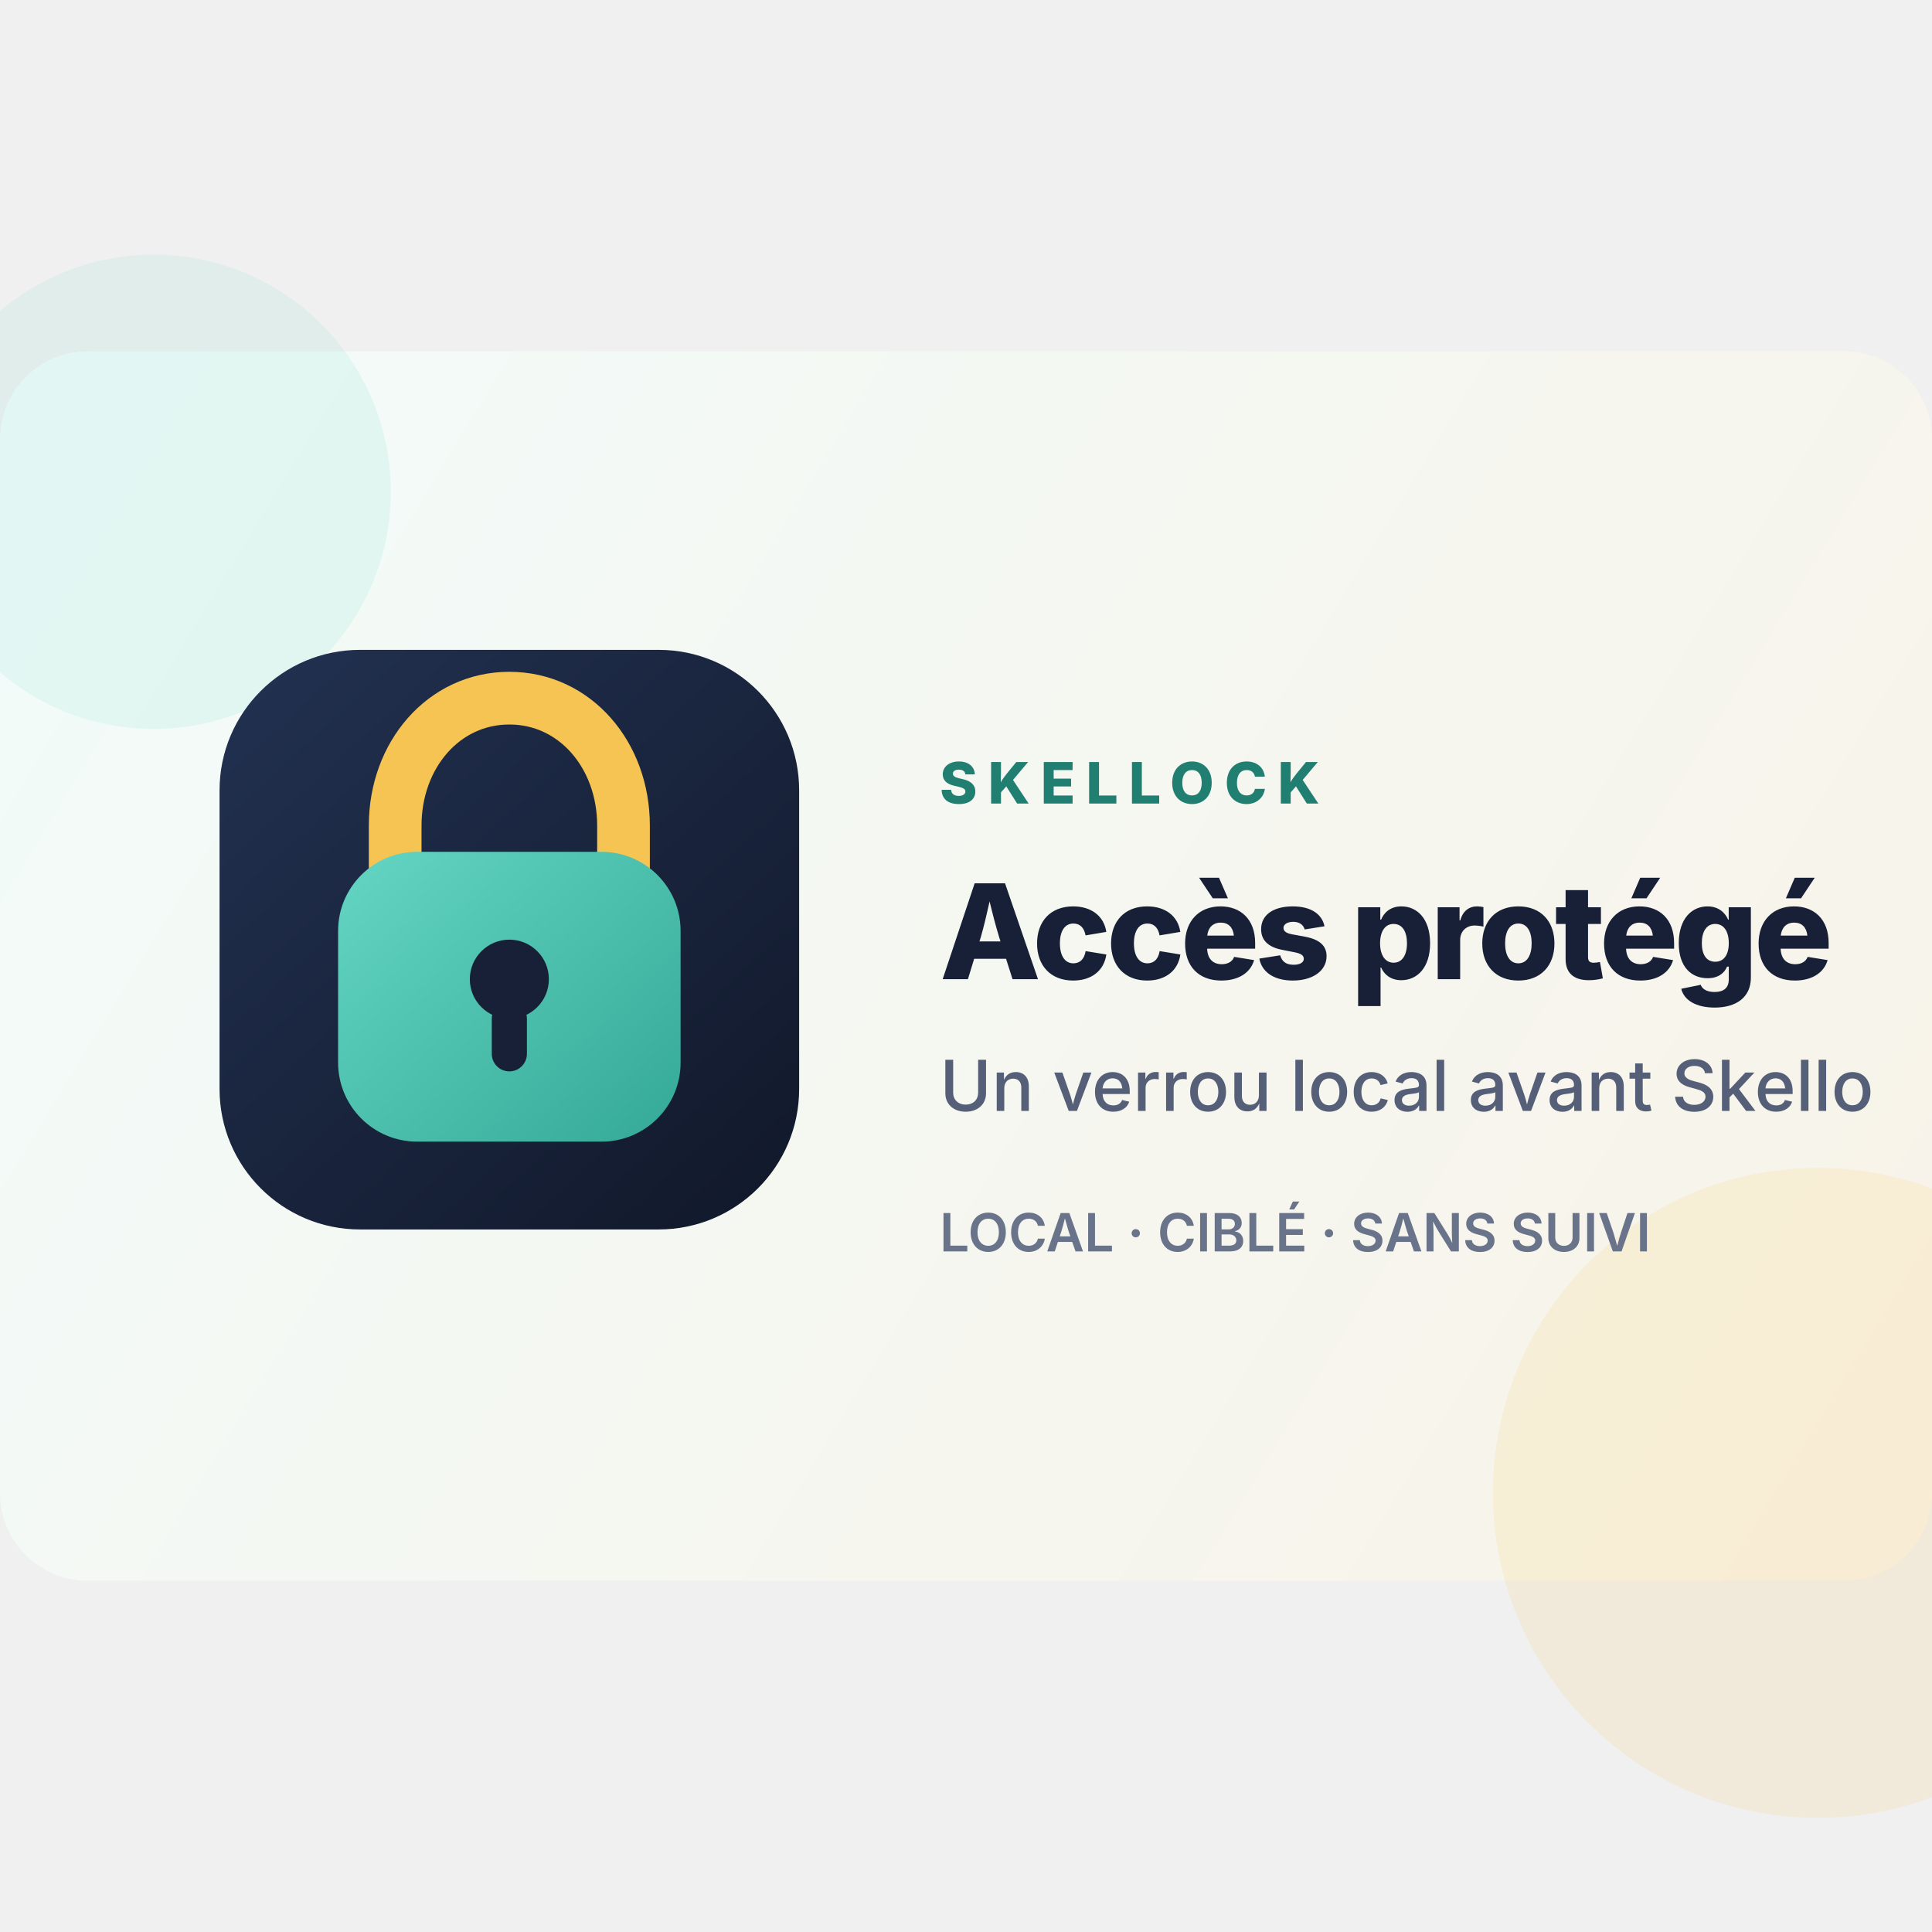
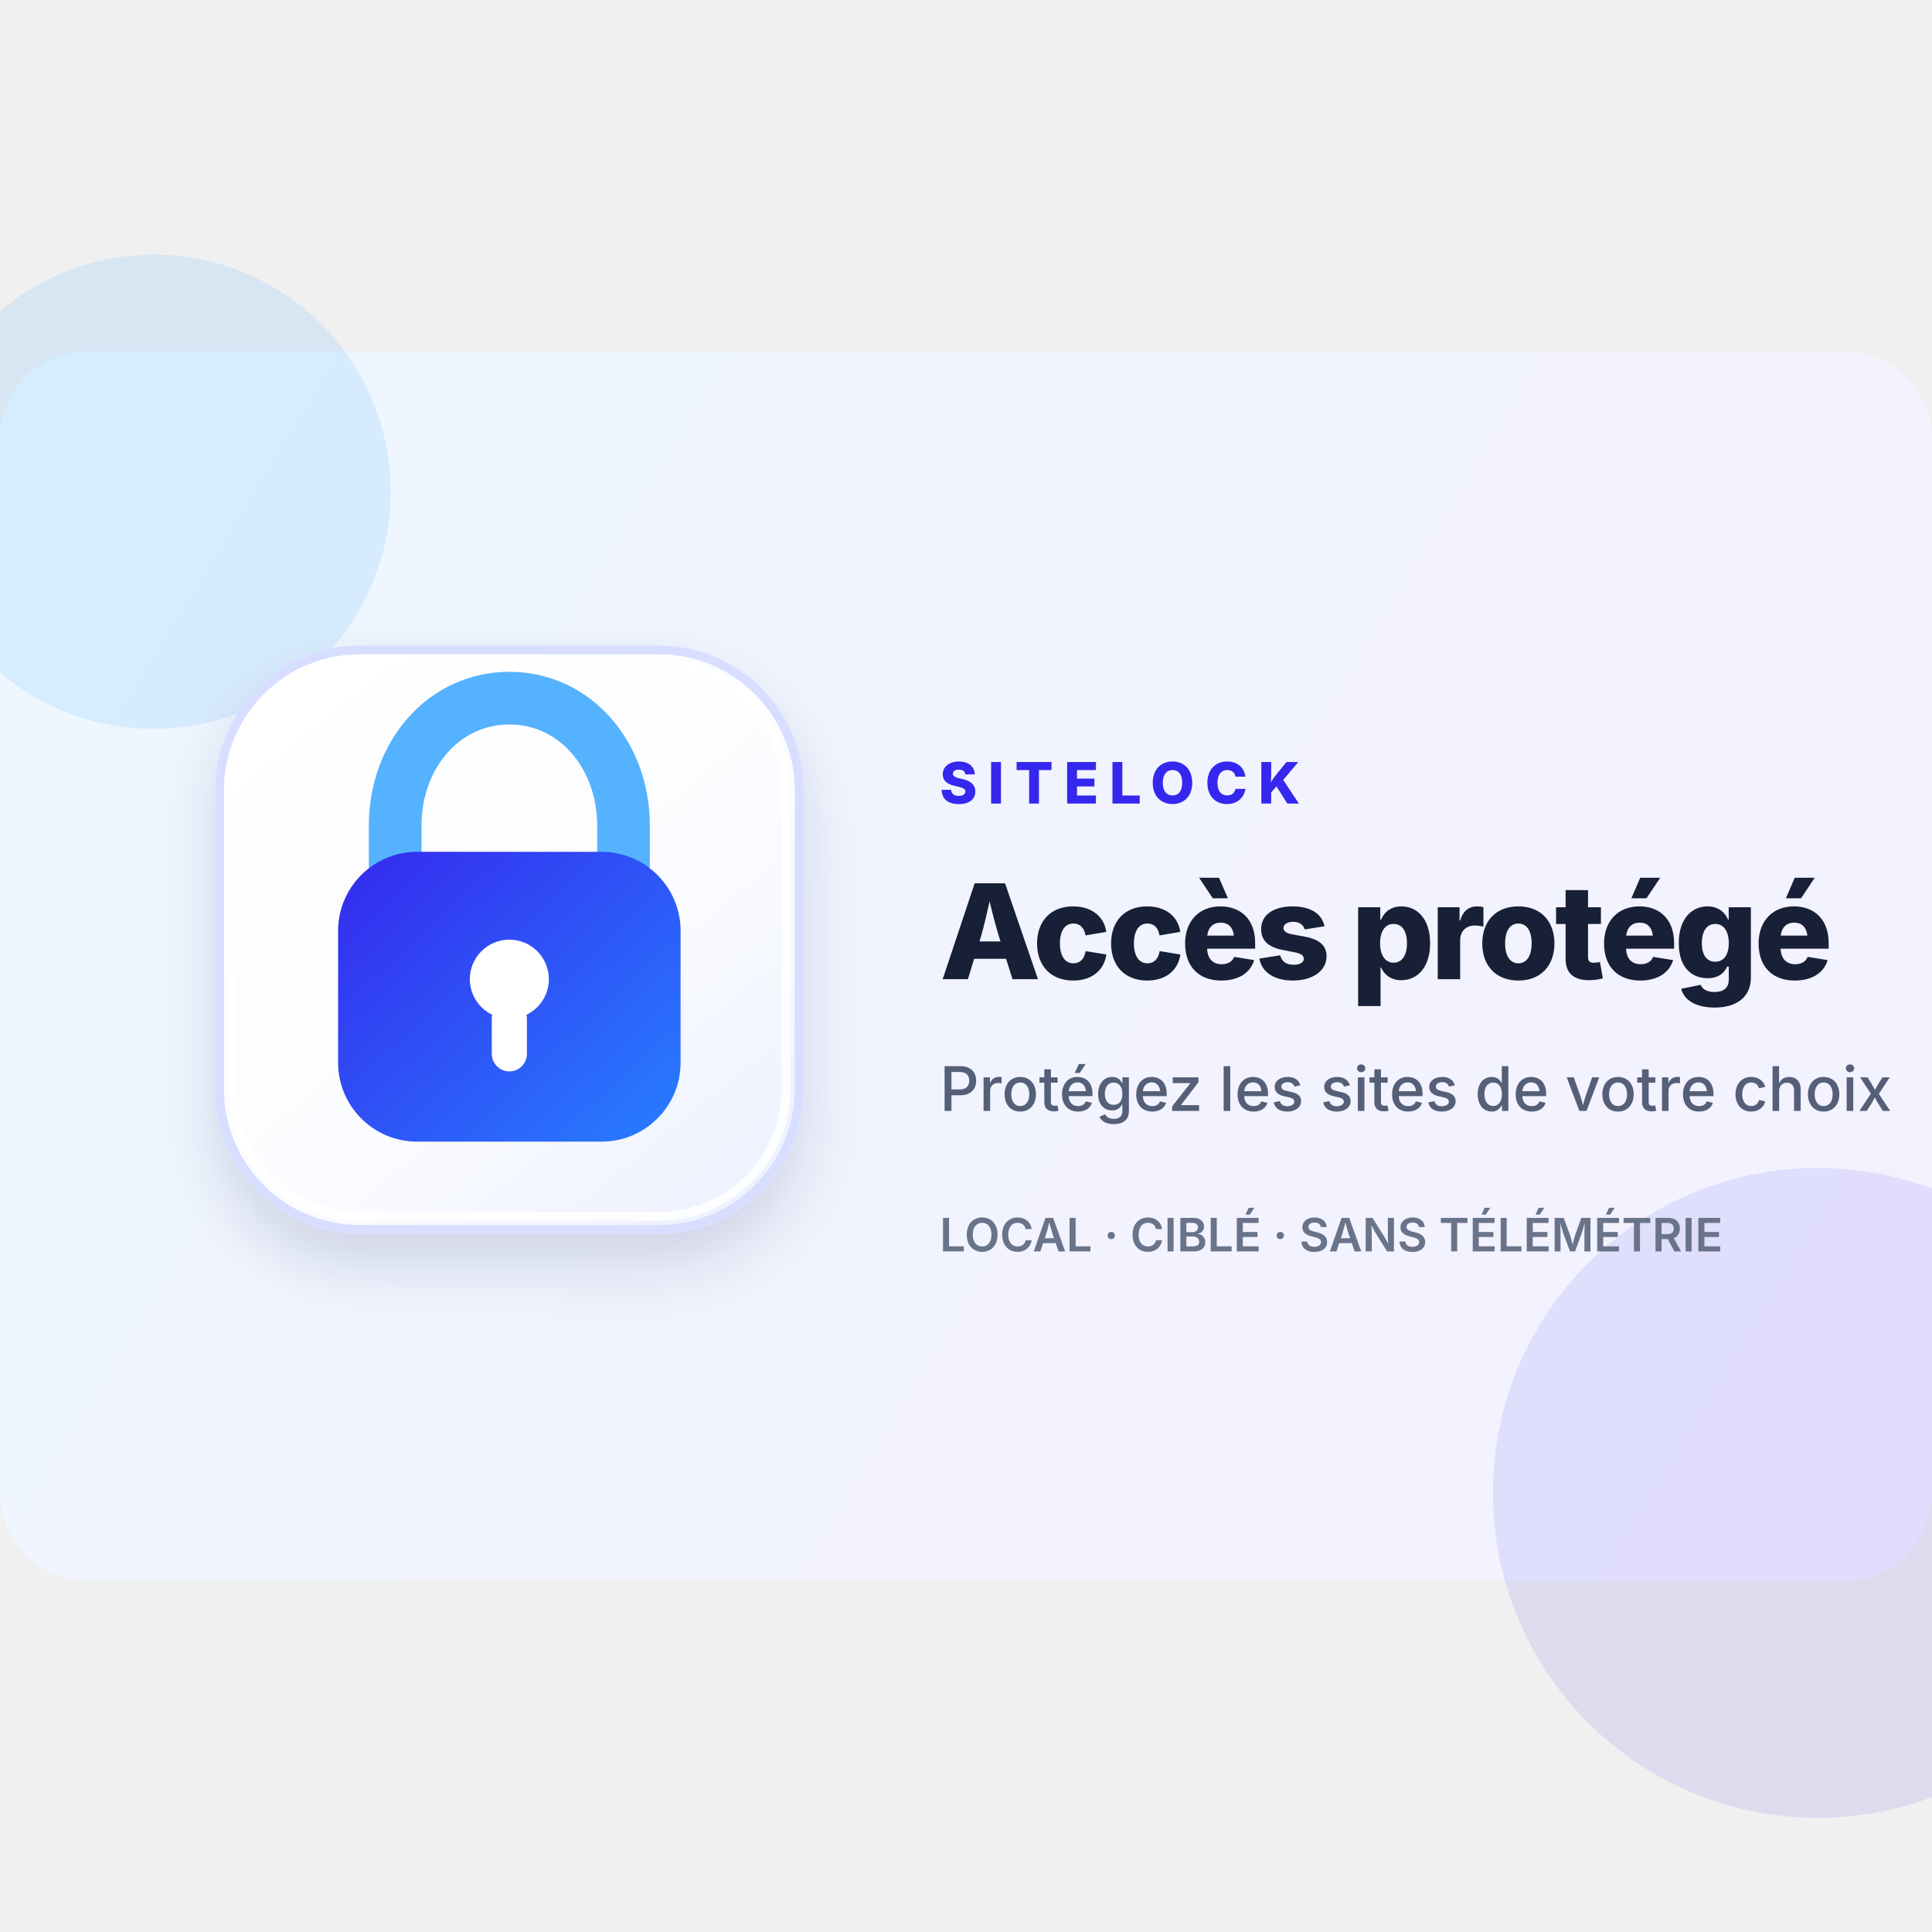
<svg xmlns="http://www.w3.org/2000/svg" width="440" height="440" viewBox="0 0 440 440">
  <defs>
    <linearGradient id="tile-background" x1="20" y1="18" x2="420" y2="262" gradientUnits="userSpaceOnUse">
-       <stop stop-color="#f2fbf9" />
-       <stop offset="1" stop-color="#f8f3e9" />
-     </linearGradient>
-     <linearGradient id="icon-background" x1="58" y1="76" x2="174" y2="202" gradientUnits="userSpaceOnUse">
-       <stop stop-color="#21304f" />
-       <stop offset="1" stop-color="#11182a" />
+       <stop stop-color="#eef7ff" />
+       <stop offset="1" stop-color="#f4f1ff" />
    </linearGradient>
    <linearGradient id="lock-body" x1="82" y1="106" x2="151" y2="180" gradientUnits="userSpaceOnUse">
-       <stop stop-color="#65d7c4" />
-       <stop offset="1" stop-color="#36aa98" />
+       <stop stop-color="#3527ed" />
+       <stop offset="1" stop-color="#287cff" />
    </linearGradient>
+     <linearGradient id="icon-tile" x1="66" y1="70" x2="170" y2="198" gradientUnits="userSpaceOnUse">
+       <stop stop-color="#ffffff" />
+       <stop offset=".58" stop-color="#fbfcff" />
+       <stop offset="1" stop-color="#edf1ff" />
+     </linearGradient>
+     <filter id="icon-shadow" x="32" y="50" width="170" height="178" filterUnits="userSpaceOnUse">
+       <feDropShadow dx="0" dy="7" stdDeviation="7" flood-color="#171a3d" flood-opacity=".14" />
+     </filter>
  </defs>
  <g transform="translate(0 80)">
    <rect width="440" height="280" rx="20" fill="url(#tile-background)" />
-     <circle cx="35" cy="32" r="54" fill="#65d7c4" opacity=".12" />
-     <circle cx="414" cy="260" r="74" fill="#f6c453" opacity=".14" />
-     <rect x="50" y="68" width="132" height="132" rx="32" fill="url(#icon-background)" />
-     <path d="M90 120v-12c0-16 11-29 26-29s26 13 26 29v12" fill="none" stroke="#f6c453" stroke-width="12" stroke-linecap="round" />
+     <circle cx="35" cy="32" r="54" fill="#55b2ff" opacity=".16" />
+     <circle cx="414" cy="260" r="74" fill="#3527ed" opacity=".1" />
+     <rect x="50" y="68" width="132" height="132" rx="32" fill="url(#icon-tile)" stroke="#d7deff" stroke-width="2" filter="url(#icon-shadow)" />
+     <rect x="53" y="71" width="126" height="126" rx="29" fill="none" stroke="#ffffff" stroke-width="2" opacity=".9" />
+     <path d="M90 120v-12c0-16 11-29 26-29s26 13 26 29v12" fill="none" stroke="#55b2ff" stroke-width="12" stroke-linecap="round" />
    <rect x="77" y="114" width="78" height="66" rx="18" fill="url(#lock-body)" />
-     <circle cx="116" cy="143" r="9" fill="#172036" />
-     <rect x="112" y="148" width="8" height="16" rx="4" fill="#172036" />
-     <text x="214" y="103" fill="#217f72" font-family="Inter, Arial, sans-serif" font-size="13" font-weight="800" letter-spacing="2.4">SKELLOCK</text>
+     <circle cx="116" cy="143" r="9" fill="#ffffff" />
+     <rect x="112" y="148" width="8" height="16" rx="4" fill="#ffffff" />
+     <text x="214" y="103" fill="#3527ed" font-family="Inter, Arial, sans-serif" font-size="13" font-weight="800" letter-spacing="2.4">SITELOCK</text>
    <text x="214" y="143" fill="#172036" font-family="Inter, Arial, sans-serif" font-size="30" font-weight="800" letter-spacing="-1">Accès protégé</text>
-     <text x="214" y="173" fill="#556078" font-family="Inter, Arial, sans-serif" font-size="16" font-weight="500">Un verrou local avant Skello</text>
-     <text x="214" y="205" fill="#69748a" font-family="Inter, Arial, sans-serif" font-size="12" font-weight="600">LOCAL  ·  CIBLÉ  ·  SANS SUIVI</text>
+     <text x="214" y="173" fill="#556078" font-family="Inter, Arial, sans-serif" font-size="14" font-weight="500">Protégez les sites de votre choix</text>
+     <text x="214" y="205" fill="#69748a" font-family="Inter, Arial, sans-serif" font-size="10.5" font-weight="600">LOCAL  ·  CIBLÉ  ·  SANS TÉLÉMÉTRIE</text>
  </g>
</svg>
